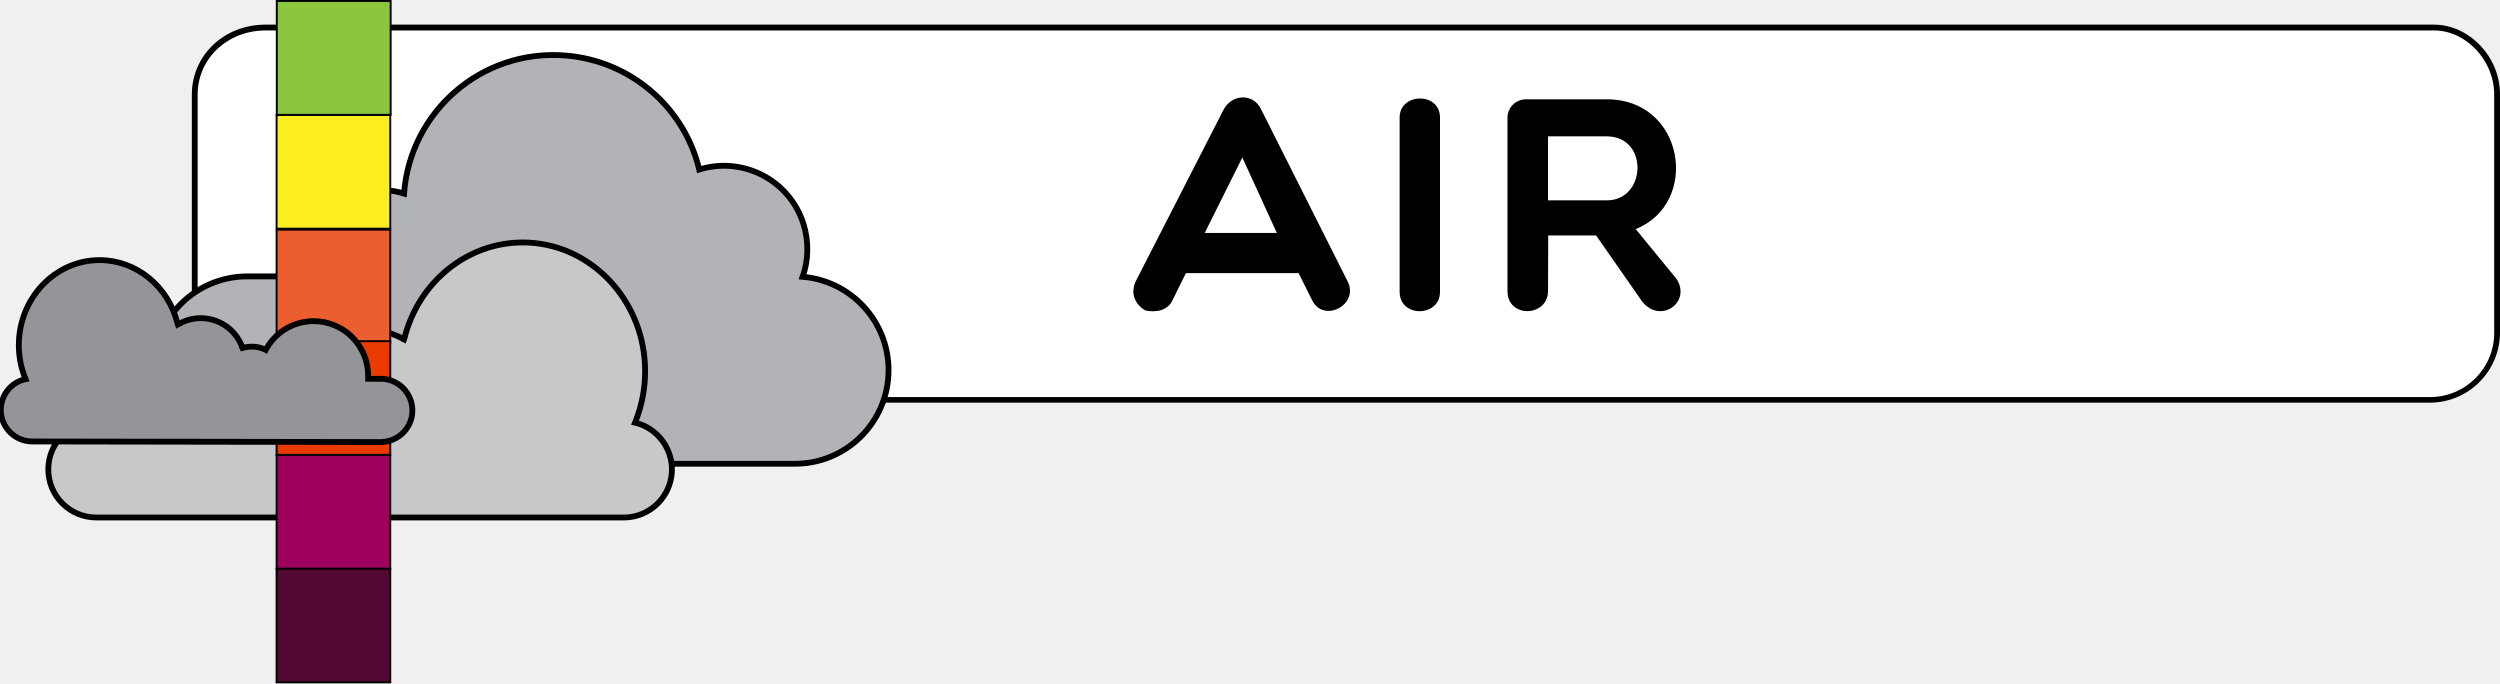
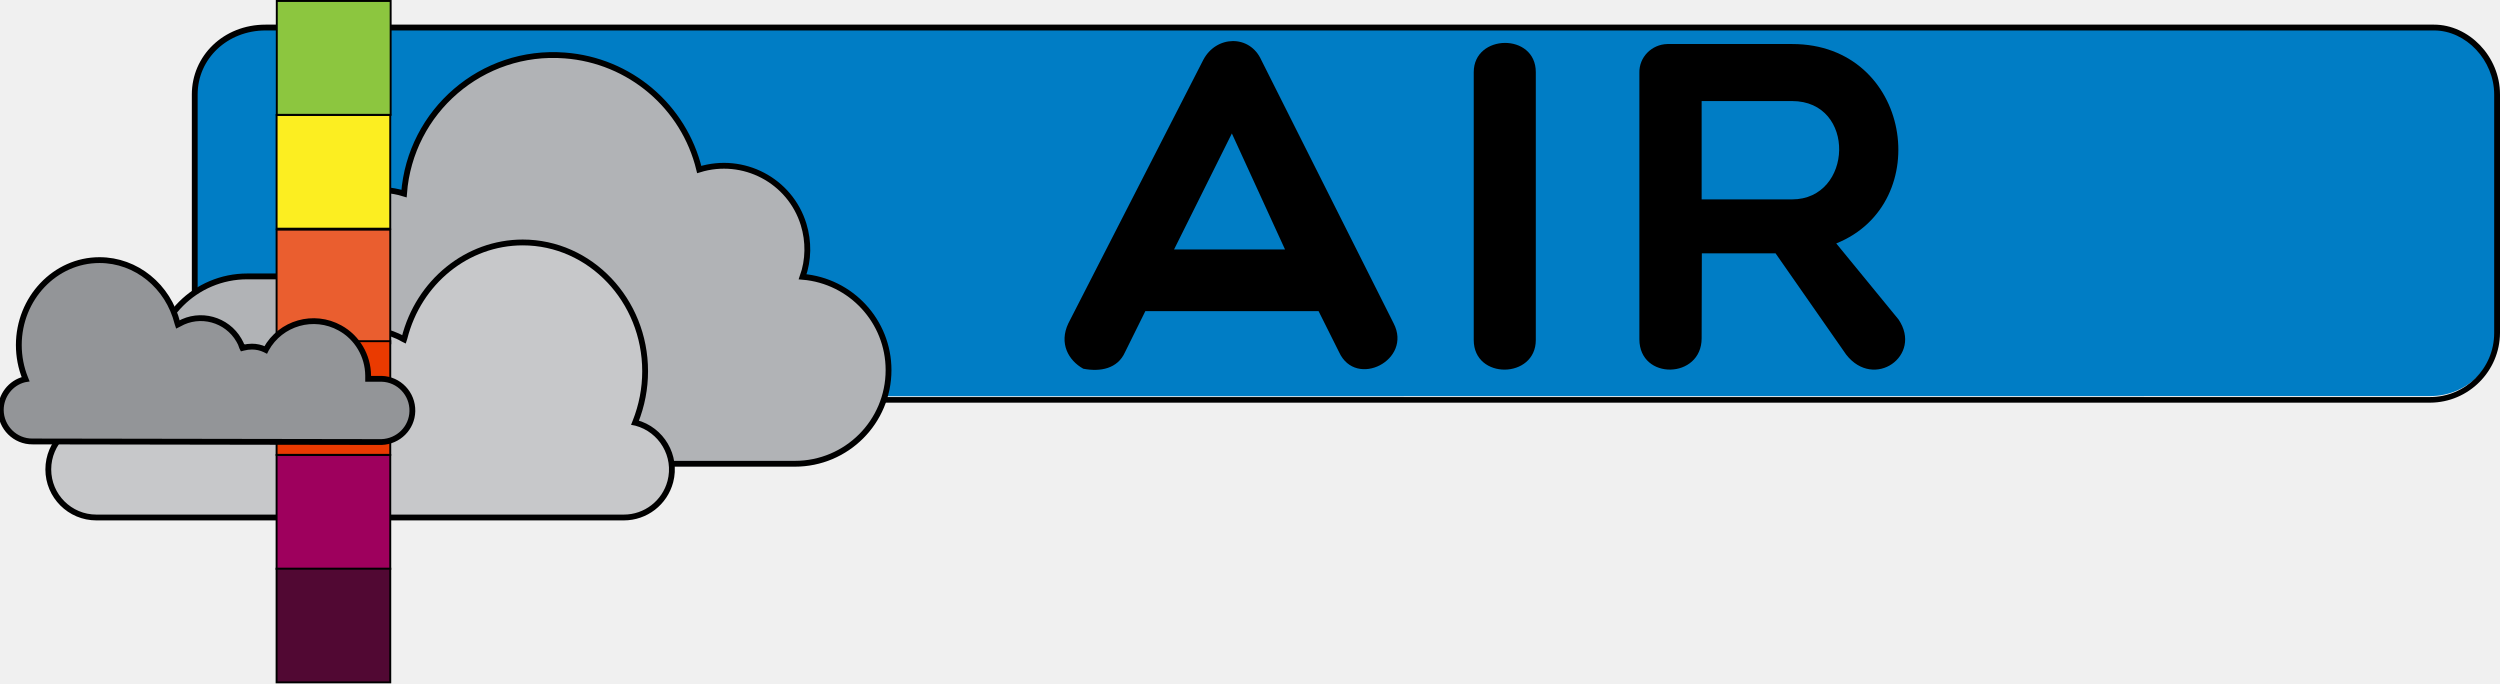
<svg xmlns="http://www.w3.org/2000/svg" version="1.1" id="Layer_1" x="0px" y="0px" viewBox="0 0 1288.9 352.4" style="enable-background:new 0 0 1288.9 352.4;" xml:space="preserve">
-   <path style="fill:#FFFFFF;" d="M134.9,206.2c-19.1,0-34.5-15.5-34.5-34.5v-123c0-19.4,16.1-34.5,36.5-34.5h1118  c17.3,0,32.5,16.1,32.5,34.5v122.9c0,19.1-15.5,34.5-34.5,34.5L134.9,206.2L134.9,206.2z" />
+   <path style="fill:#007DC5;" d="M134.9,204.3c-19.1,0-34.5-15.3-34.5-34.2V48.4c0-19.2,16.1-34.2,36.5-34.2h1118  c17.3,0,32.5,15.9,32.5,34.2V170c0,18.9-15.5,34.2-34.5,34.2L134.9,204.3L134.9,204.3z" />
  <path d="M1254.9,15.7c16.5,0,31,15.4,31,33v123c0,18.2-14.8,33-33,33h-1118c-18.2,0-33-14.8-33-33v-123c0-18.5,15.4-33,35-33  L1254.9,15.7 M1254.9,12.7h-1118c-21.8,0-38,16.2-38,36v122.9c0.1,19.8,16.2,35.9,36,36h1118c19.8-0.1,35.9-16.2,36-36V48.7  C1288.9,28.9,1272.7,12.7,1254.9,12.7z" />
  <path style="fill:#B1B3B6;stroke:#000000;stroke-width:3;stroke-miterlimit:10;" d="M127.5,142.5h19.4c1.9-26.5,25-46.4,51.5-44.5  c3.3,0.2,6.7,0.8,9.9,1.8c3.2-42.6,40.3-74.5,82.9-71.2c33.4,2.5,61.4,26.2,69.3,58.8c22.7-7,46.8,5.6,53.8,28.3  c2.7,8.8,2.6,18.3-0.5,27c25,2.1,44.3,23,44.3,48.1l0,0c0,26.7-21.6,48.3-48.3,48.3l0,0H127.5c-26.7,0-48.3-21.6-48.3-48.3l0,0l0,0  C79.2,164.1,100.8,142.5,127.5,142.5L127.5,142.5z" />
  <path style="fill:#C7C8CA;stroke:#000000;stroke-width:3;stroke-miterlimit:10;" d="M49.7,266.8c-13.7,0-24.8-11.1-24.8-24.8  s11.1-24.8,24.8-24.8l0,0h10.2v-0.5c0-0.6,0-1.2,0-1.8c0-23.5,19.1-42.6,42.7-42.6c15.5,0,29.8,8.4,37.3,22l0.2,0.4l0.4-0.2  c3.2-1.5,6.7-2.2,10.2-2.2c2.3,0,4.7,0.3,6.9,1l0.4,0.1l0.2-0.4c6.4-17.9,26.2-27.2,44.1-20.8c1.9,0.7,3.7,1.5,5.4,2.5l0.6,0.3  l0.2-0.6c7.3-29.1,32.4-49.4,61-49.4c34.8,0,63.1,29.8,63.1,66.4c0,8.9-1.7,17.7-5,26l-0.2,0.5l0.5,0.1  c13.2,3.5,21.2,17.1,17.7,30.3c-2.9,10.9-12.7,18.5-24,18.5H49.7z" />
  <path d="M269.3,125.5c34.5,0,62.6,29.6,62.6,65.9c0,8.8-1.7,17.6-5,25.8l-0.4,1.1l1.1,0.3c13,3.4,20.7,16.7,17.3,29.7  c-2.8,10.7-12.5,18.1-23.5,18.1H49.7c-13.4,0-24.3-10.9-24.3-24.3c0-13.4,10.9-24.3,24.3-24.3l0,0h10.7v-1c0-0.5,0-1.1,0-1.8  c0-23.3,18.8-42.1,42.1-42.2c15.3,0,29.5,8.3,36.9,21.7l0.4,0.8l0.8-0.4c5.3-2.4,11.2-2.8,16.7-1.2l0.9,0.3l0.3-0.9  c6.3-17.6,25.8-26.8,43.4-20.5c1.9,0.7,3.7,1.5,5.4,2.5l1.1,0.6l0.3-1.3C216.1,145.7,241,125.5,269.3,125.5 M269.4,124.5  c-29.5,0-54.3,21.1-61.5,49.8c-16.8-9.6-38.1-3.7-47.7,13c-1,1.8-1.9,3.6-2.5,5.5c-5.8-1.7-12-1.3-17.4,1.2  c-11.5-20.8-37.8-28.4-58.6-16.8c-13.7,7.6-22.2,22-22.2,37.7c0,0.6,0,1.2,0,1.8h-9.7c-14,0-25.3,11.3-25.3,25.3  s11.3,25.3,25.3,25.3h271.6c14,0,25.3-11.3,25.3-25.3c0-11.5-7.7-21.5-18.8-24.4c3.3-8.3,5-17.2,5-26.1  C332.9,154.6,304.4,124.6,269.4,124.5L269.4,124.5z" />
  <rect x="142.7" y="0.5" style="fill:#8CC63F;stroke:#000000;stroke-miterlimit:10;" width="58.7" height="58.7" />
  <rect x="142.6" y="59.3" style="fill:#FCEE21;stroke:#000000;stroke-miterlimit:10;" width="58.6" height="58.6" />
  <rect x="142.6" y="118.4" style="fill:#EA5E2F;stroke:#000000;stroke-miterlimit:10;" width="58.6" height="58.6" />
  <rect x="142.6" y="175.9" style="fill:#EA3A00;stroke:#000000;stroke-miterlimit:10;" width="58.6" height="58.6" />
  <rect x="142.6" y="234.6" style="fill:#9E005D;stroke:#000000;stroke-miterlimit:10;" width="58.6" height="58.7" />
  <rect x="142.6" y="293.2" style="fill:#510833;stroke:#000000;stroke-miterlimit:10;" width="58.6" height="58.6" />
  <path style="fill:#939598;stroke:#000000;stroke-width:3;stroke-miterlimit:10;" d="M16.8,227.6c-9,0.1-16.3-7.2-16.4-16.2  c0-7.4,5-14,12.2-15.8l0.6-0.1L13,195c-2.2-5.4-3.3-11.3-3.3-17.1c0-24.1,18.7-43.8,41.6-43.8c18.9,0,35.4,13.4,40.2,32.6l0.2,0.6  l0.6-0.3c10.8-6.2,24.7-2.4,30.9,8.4c0.7,1.1,1.2,2.3,1.6,3.6l0.2,0.4l0.4-0.1c1.5-0.4,3-0.6,4.5-0.6c2.3,0,4.6,0.5,6.7,1.5l0.4,0.2  l0.2-0.4c7.5-13.6,24.6-18.4,38.1-10.9c8.9,4.9,14.4,14.3,14.5,24.5c0,0.4,0,0.8,0,1.2v0.5h6.9c9,0.2,16.1,7.7,15.9,16.7  c-0.2,8.7-7.2,15.6-15.9,15.9L16.8,227.6z" />
  <path d="M51.2,134.6c18.6,0,35,13.2,39.7,32.2l0.3,1.3l1.1-0.6c10.6-6.1,24.1-2.4,30.2,8.2c0.6,1.1,1.2,2.3,1.6,3.5l0.3,0.9l0.9-0.3  c3.6-1.1,7.4-0.8,10.9,0.8l0.8,0.4l0.4-0.8c7.4-13.3,24.2-18.1,37.5-10.7c8.8,4.9,14.2,14.1,14.2,24.1c0,0.4,0,0.8,0,1.1v1h7.5  c8.7,0.2,15.6,7.5,15.4,16.2c-0.2,8.4-7,15.1-15.4,15.4H16.8c-8.7,0-15.8-7-15.8-15.7c0-7.2,4.8-13.5,11.8-15.3l1.1-0.3l-0.4-1.1  c-2.2-5.4-3.3-11.1-3.3-16.9C10.2,153.9,28.6,134.5,51.2,134.6 M51.2,133.5c-23.2,0-42.1,19.8-42.1,44.3c0,5.9,1.1,11.8,3.3,17.3  c-8.9,2.4-14.3,11.5-11.9,20.5c1.9,7.4,8.6,12.5,16.2,12.5h179.8c9.3-0.2,16.6-7.9,16.3-17.2c-0.2-8.9-7.4-16.1-16.3-16.3h-6.4  c0-0.4,0-0.8,0-1.2c0-15.8-12.8-28.6-28.6-28.5c-10.4,0-19.9,5.6-25,14.7c-3.6-1.7-7.7-2-11.5-0.8c-4.4-12-17.6-18.2-29.6-13.8  c-1.2,0.4-2.4,1-3.6,1.7C87.1,147.6,70.7,133.6,51.2,133.5L51.2,133.5z" />
-   <path d="M590.6,160.1c-5-2.8-8.2-8.5-5-15.2l45.2-88.3c4.3-8.3,15.6-8.7,19.5,0l44.4,88.3c6.4,12.3-12.6,22-18.3,9.7l-6.9-13.8  h-58.1l-6.8,13.8C602.1,160.1,596.3,161.2,590.6,160.1z M658.3,120.1l-17.8-38.9l-19.4,38.9H658.3z" />
-   <path d="M721.6,60.6c0-12.9,20.8-13.3,20.8,0v89.9c0,13.1-20.8,13.4-20.8,0V60.6z" />
-   <path d="M798.1,149.9c0,13.7-20.9,14.2-20.9,0.3V60.8c-0.1-5.2,4.1-9.5,9.4-9.6h0.1h41.8c40,0,48.2,53.5,14.8,66.9l20.9,25.5  c8.2,12.1-8.2,23.8-17.6,11.8l-23.7-34h-24.7L798.1,149.9z M798.1,103.3h30.3c20.5,0,21.7-33,0-33h-30.3V103.3z" />
+   <path d="M558.5,190.1c-7.7-4.3-12.6-13.1-7.7-23.4l69.5-135.7c6.6-12.8,24-13.4,30,0l68.2,135.7c9.8,18.9-19.4,33.8-28.1,14.9  l-10.6-21.2h-89.3L580,181.6C576.2,190.1,567.3,191.8,558.5,190.1z M662.5,128.6l-27.4-59.8l-29.8,59.8H662.5z" />
+   <path d="M759.8,37.2c0-19.8,32-20.4,32,0v138.1c0,20.1-32,20.6-32,0V37.2z" />
+   <path d="M877.3,174.4c0,21.1-32.1,21.8-32.1,0.5V37.5c-0.2-8,6.3-14.6,14.4-14.8h0.2H924c61.5,0,74.1,82.2,22.7,102.8l32.1,39.2  c12.6,18.6-12.6,36.6-27,18.1l-36.4-52.2h-38L877.3,174.4z M877.3,102.8h46.6c31.5,0,33.3-50.7,0-50.7h-46.6V102.8z" />
</svg>
